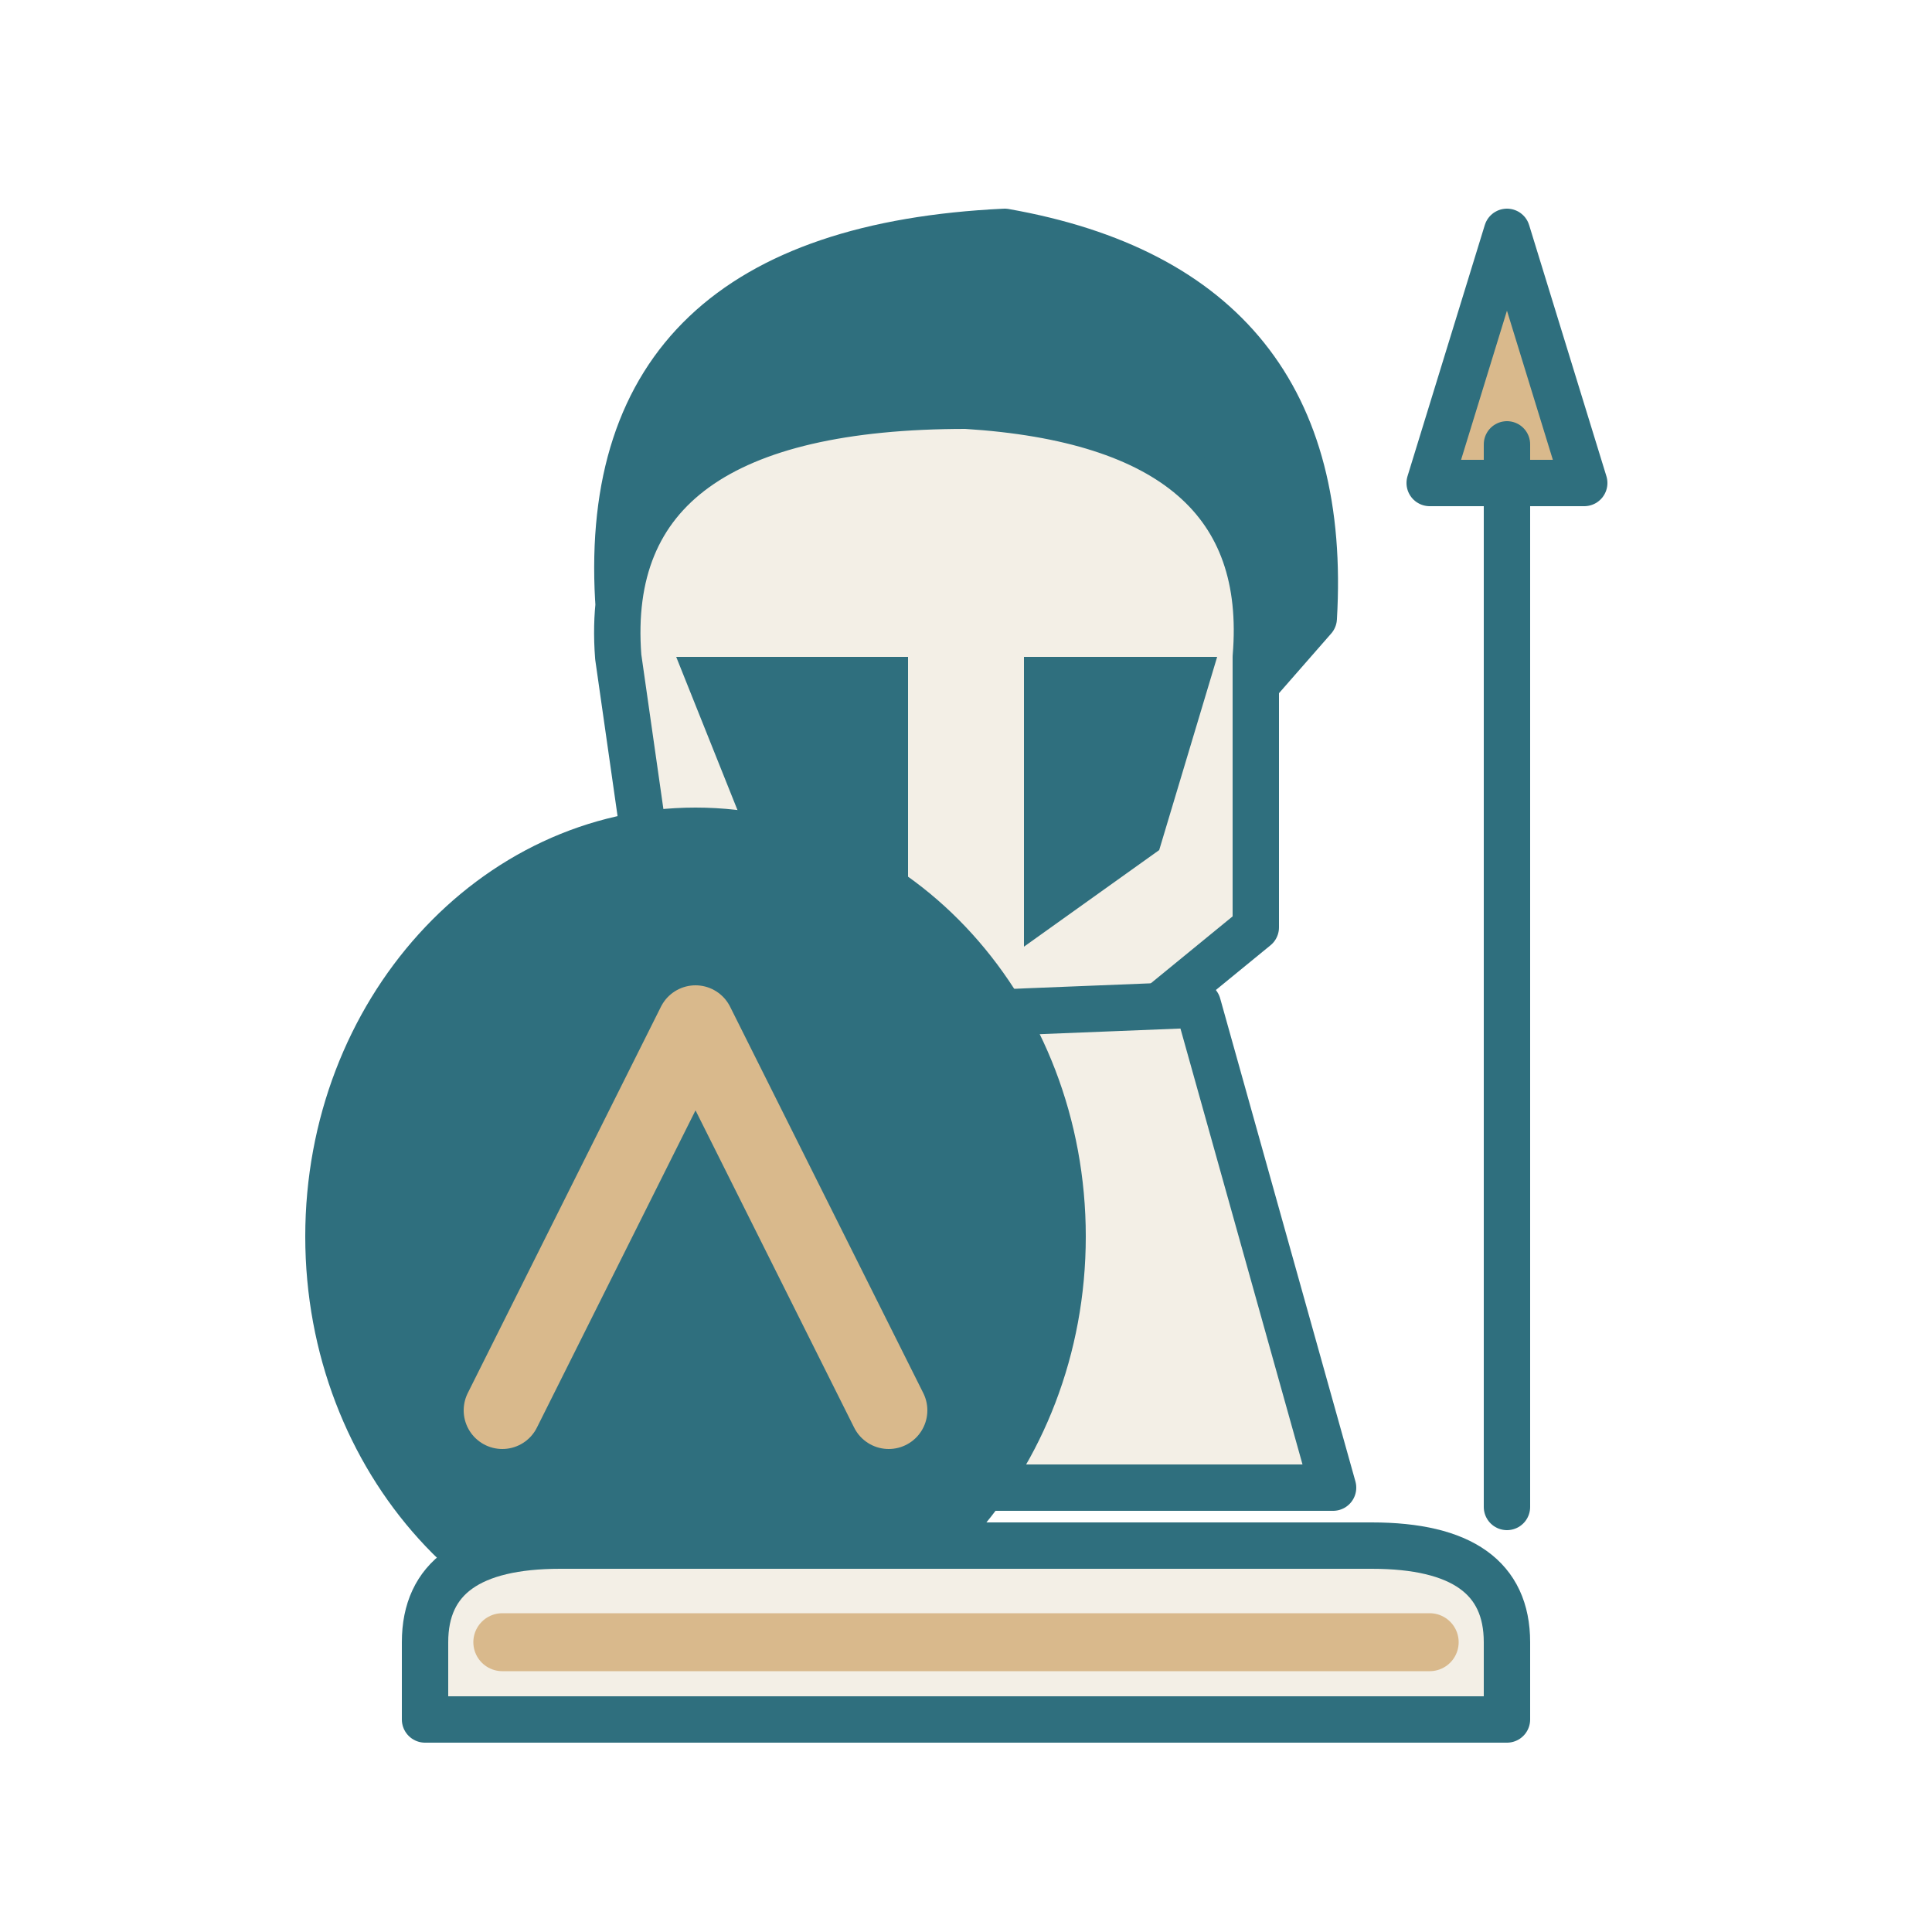
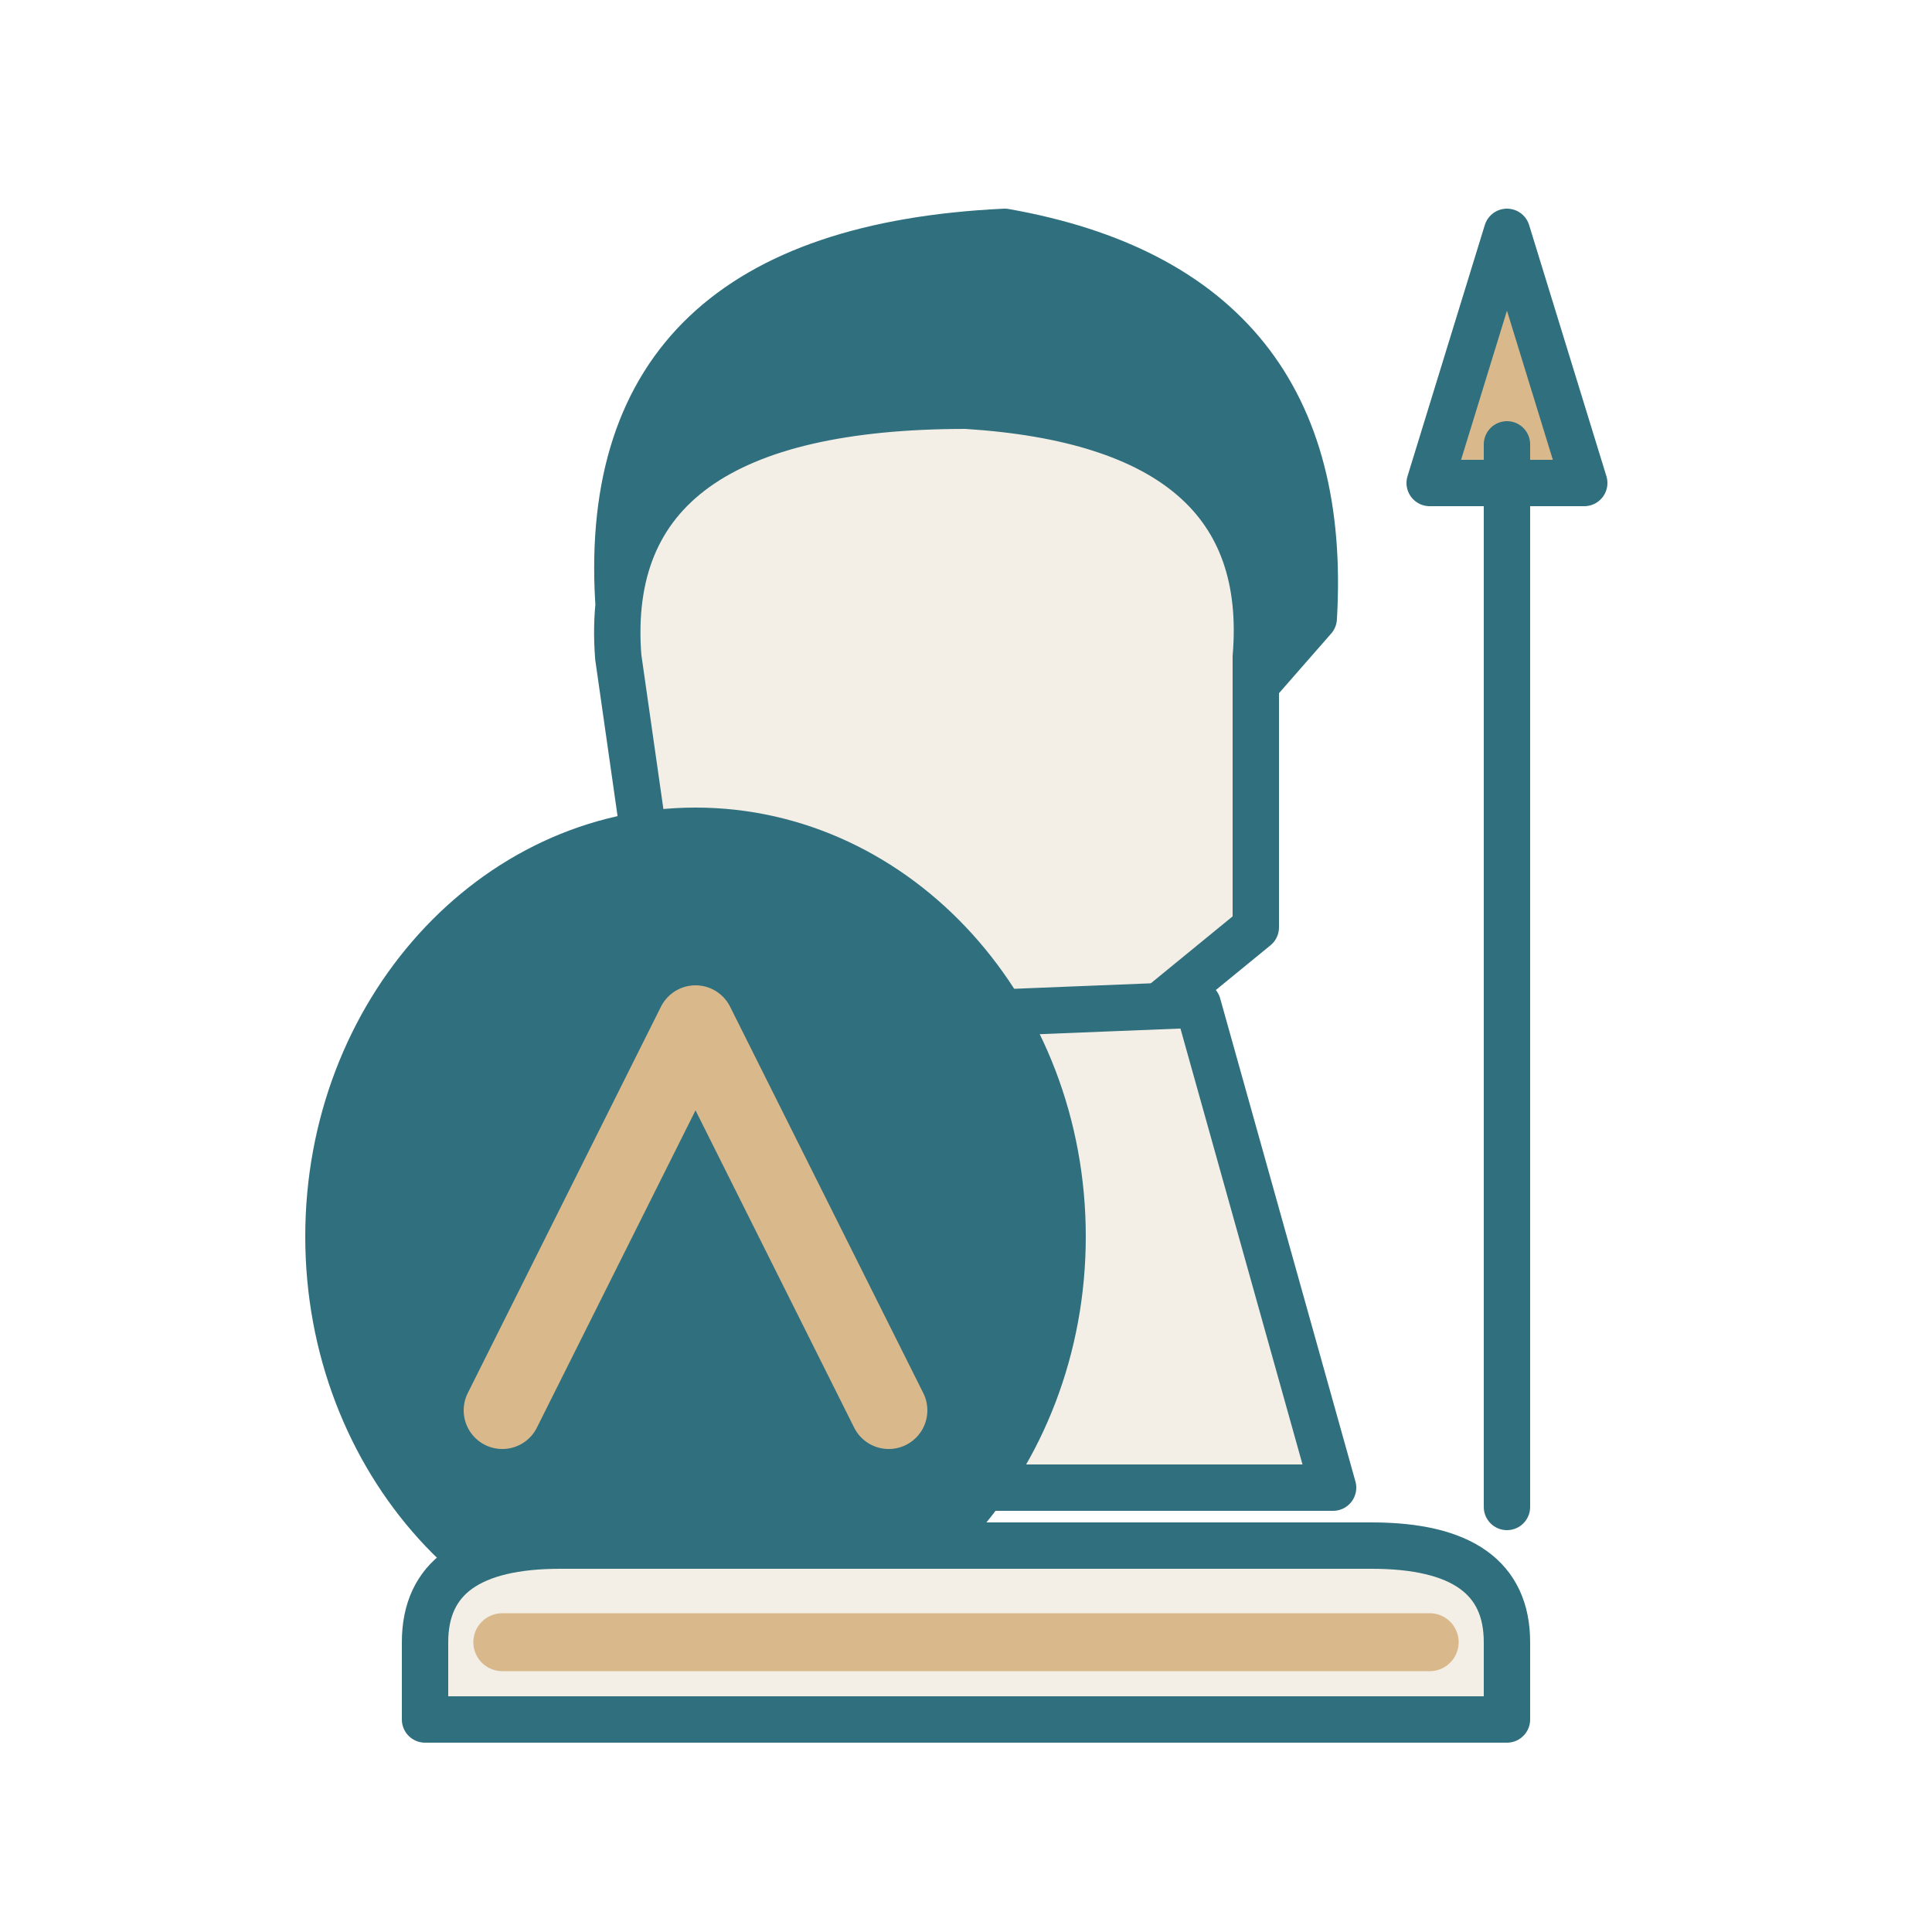
<svg xmlns="http://www.w3.org/2000/svg" viewBox="0 0 100 100">
  <g fill="#F3EFE6" stroke="#2F6F7E" stroke-width="2.4" stroke-linejoin="round" stroke-linecap="round">
    <path d="M32 31 Q31 13 52 12 Q69 15 68 32 L61 40 H38Z" fill="#2F6F7E" />
    <path d="M32 34 Q31 21 50 21 Q66 22 65 34 V48 L54 57 H44 L34 48Z" />
-     <path d="M35 34 H47 V49 L39 44 M53 34 H63 L60 44 L53 49" fill="#2F6F7E" stroke="none" />
    <path d="M37 53 L29 77 H69 L62 52Z" />
    <path d="M78 23 V78 M74 25 L78 12 L82 25Z" fill="#D9B98C" />
    <ellipse cx="36" cy="64" rx="19" ry="21" fill="#2F6F7E" />
    <path d="M26 73 L36 53 L46 73" fill="none" stroke="#D9B98C" stroke-width="4" />
    <path d="M22 89 V85 Q22 80 29 80 H71 Q78 80 78 85 V89Z" />
    <path d="M26 85 H74" stroke="#D9B98C" stroke-width="3" />
  </g>
</svg>
